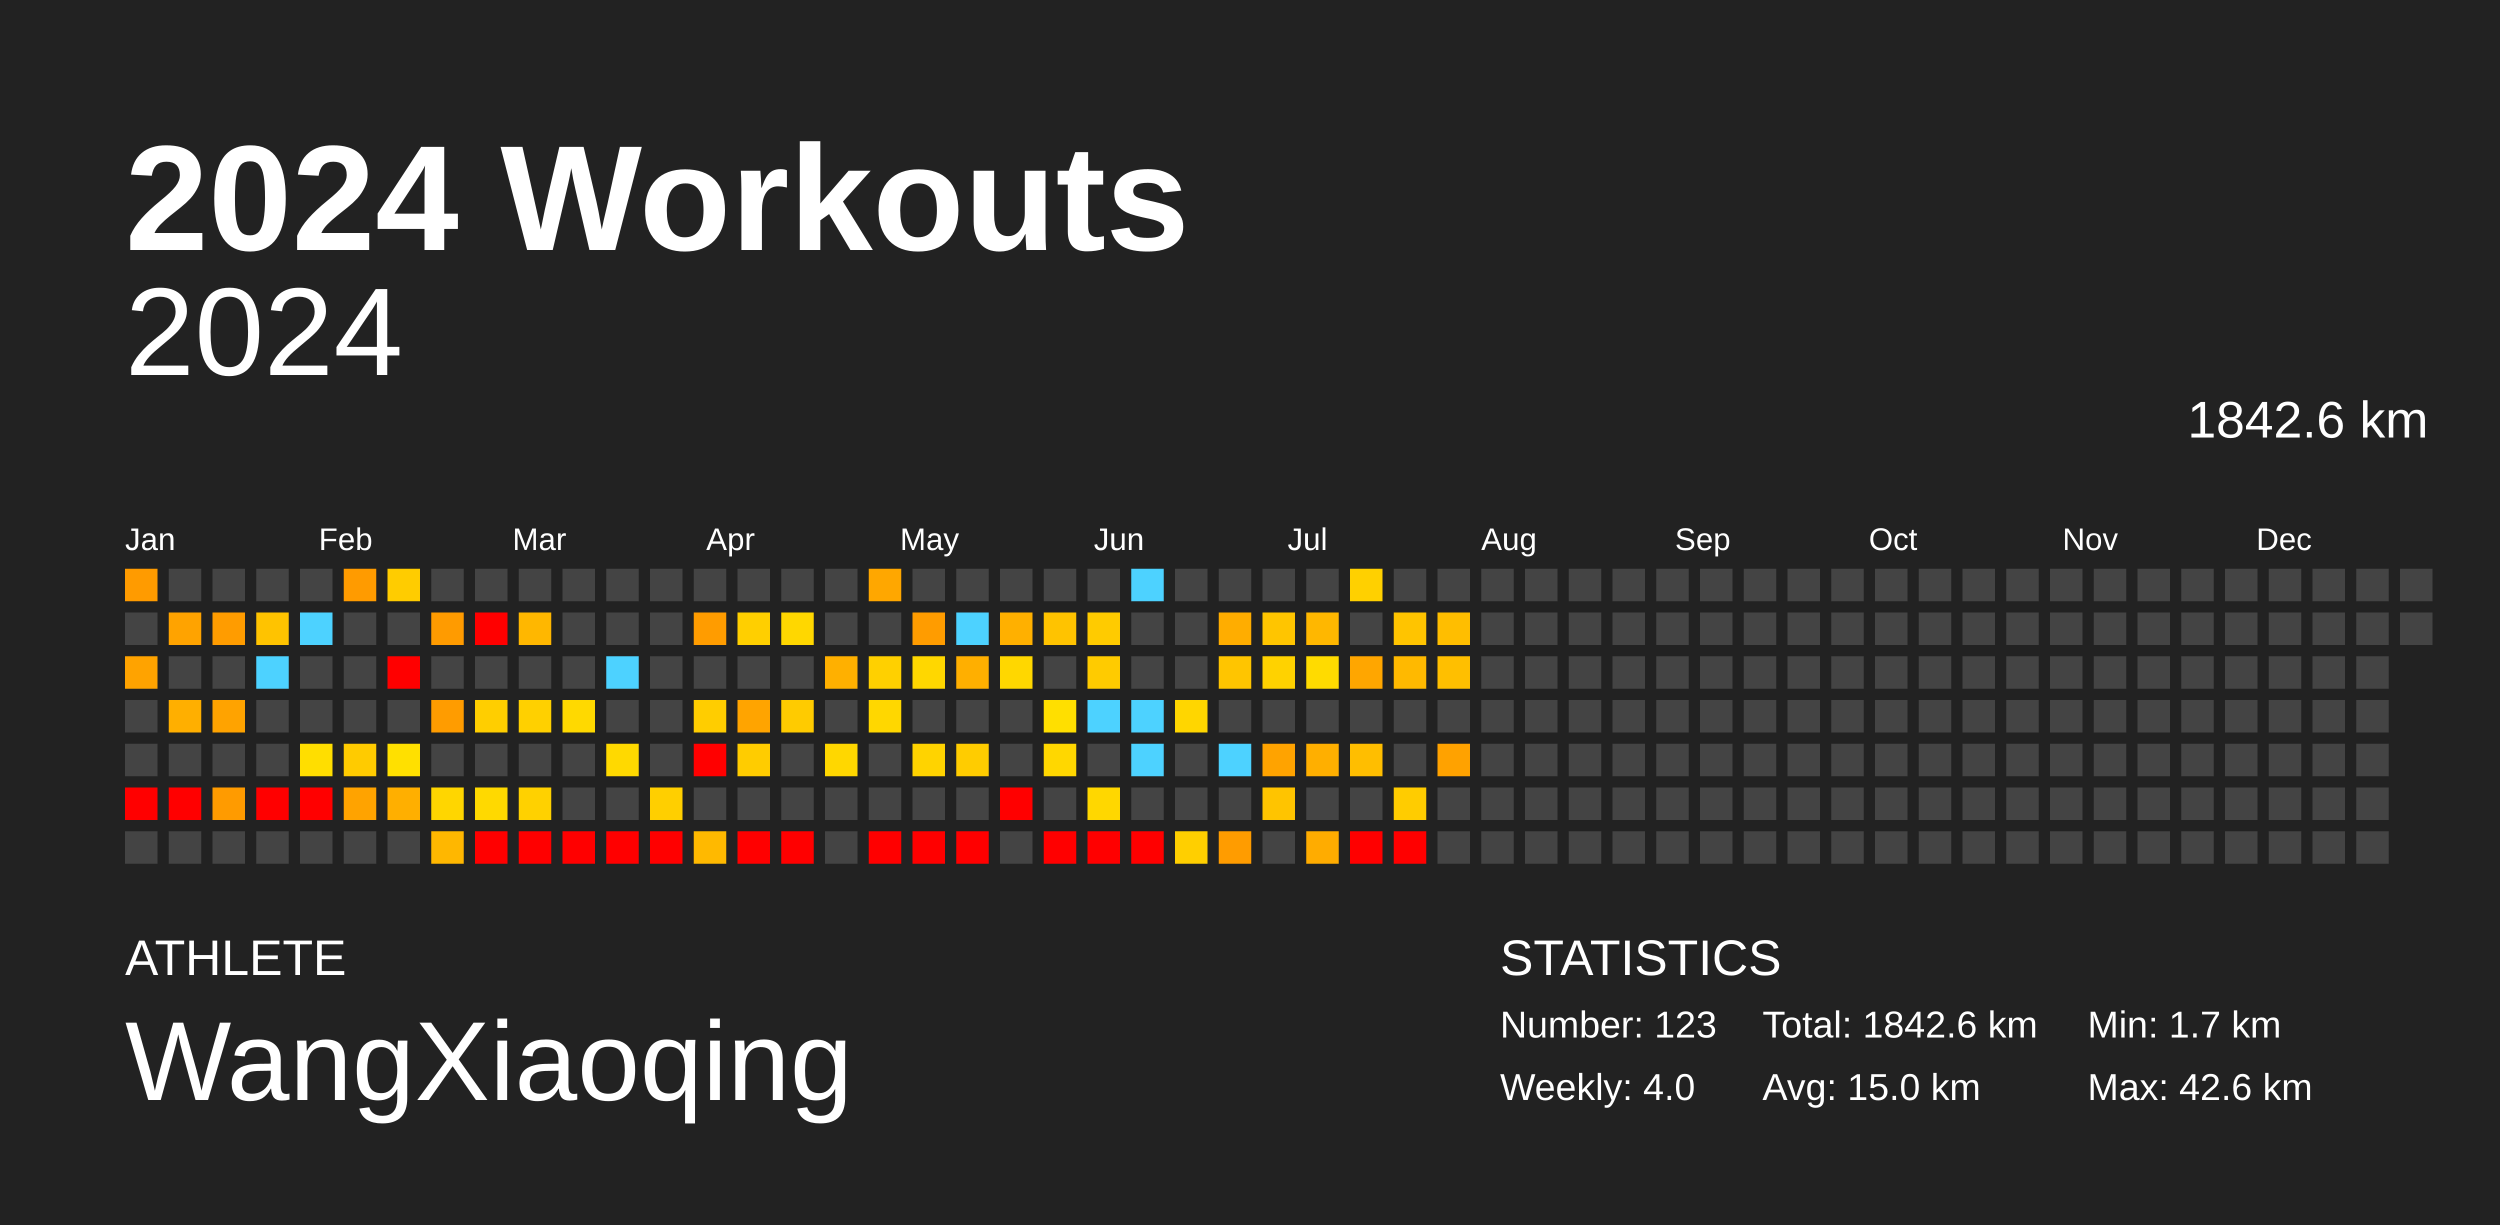
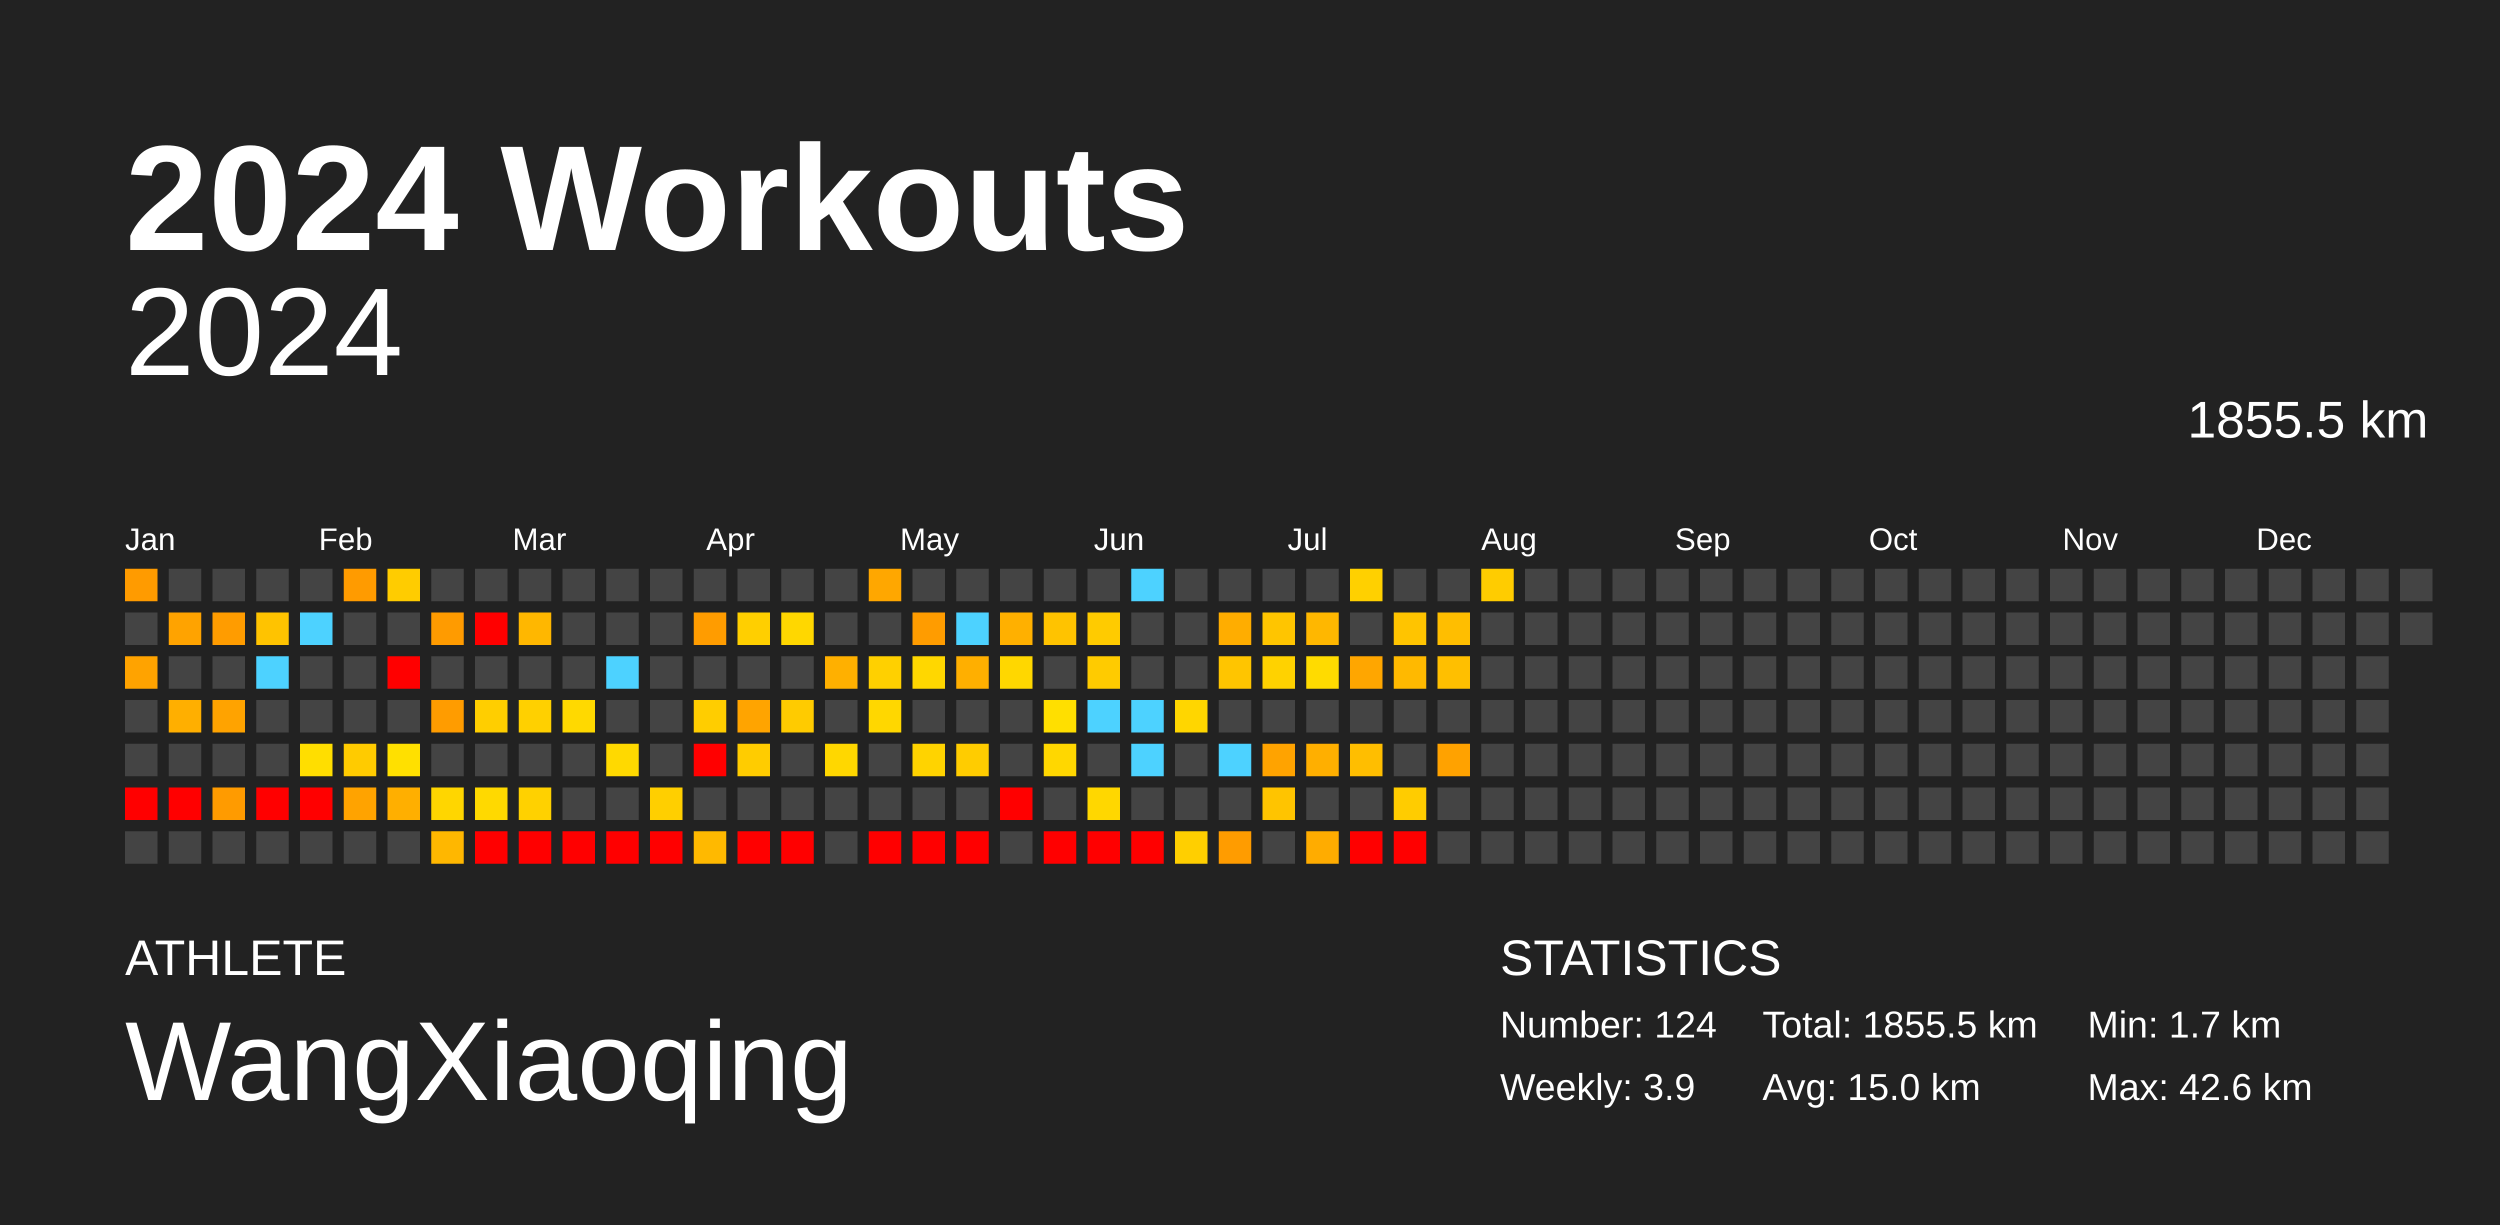
<svg xmlns="http://www.w3.org/2000/svg" baseProfile="full" height="98mm" version="1.1" viewBox="0,0,200,98" width="200mm">
  <defs />
  <rect fill="#222222" height="98" width="200" x="0" y="0" />
  <text fill="#FFFFFF" style="font-size:12px; font-family:Arial; font-weight:bold;" x="10" y="20">2024 Workouts</text>
  <text fill="#FFFFFF" style="font-size:4px; font-family:Arial" x="10" y="78">ATHLETE</text>
  <text fill="#FFFFFF" style="font-size:9px; font-family:Arial" x="10" y="88">WangXiaoqing</text>
  <text fill="#FFFFFF" style="font-size:4px; font-family:Arial" x="120" y="78">STATISTICS</text>
-   <text fill="#FFFFFF" style="font-size:3px; font-family:Arial" x="120" y="83">Number: 123</text>
-   <text fill="#FFFFFF" style="font-size:3px; font-family:Arial" x="120" y="88">Weekly: 4.0</text>
-   <text fill="#FFFFFF" style="font-size:3px; font-family:Arial" x="141" y="83">Total: 1842.6 km</text>
+   <text fill="#FFFFFF" style="font-size:3px; font-family:Arial" x="120" y="83">Number: 124</text>
+   <text fill="#FFFFFF" style="font-size:3px; font-family:Arial" x="120" y="88">Weekly: 3.9</text>
+   <text fill="#FFFFFF" style="font-size:3px; font-family:Arial" x="141" y="83">Total: 1855.5 km</text>
  <text fill="#FFFFFF" style="font-size:3px; font-family:Arial" x="141" y="88">Avg: 15.0 km</text>
  <text fill="#FFFFFF" style="font-size:3px; font-family:Arial" x="167" y="83">Min: 1.7 km</text>
  <text fill="#FFFFFF" style="font-size:3px; font-family:Arial" x="167" y="88">Max: 42.6 km</text>
  <text alignment-baseline="hanging" fill="#FFFFFF" style="font-size:10.0px; font-family:Arial;" x="10" y="30">2024</text>
-   <text alignment-baseline="hanging" fill="#FFFFFF" style="font-size:4.125px; font-family:Arial;" x="175" y="35">1842.6 km</text>
+   <text alignment-baseline="hanging" fill="#FFFFFF" style="font-size:4.125px; font-family:Arial;" x="175" y="35">1855.5 km</text>
  <text fill="#FFFFFF" style="font-size:2.5px; font-family:Arial" x="10.0" y="44">Jan</text>
  <text fill="#FFFFFF" style="font-size:2.5px; font-family:Arial" x="25.5" y="44">Feb</text>
  <text fill="#FFFFFF" style="font-size:2.5px; font-family:Arial" x="41.0" y="44">Mar</text>
  <text fill="#FFFFFF" style="font-size:2.5px; font-family:Arial" x="56.5" y="44">Apr</text>
  <text fill="#FFFFFF" style="font-size:2.5px; font-family:Arial" x="72.0" y="44">May</text>
  <text fill="#FFFFFF" style="font-size:2.5px; font-family:Arial" x="87.5" y="44">Jun</text>
  <text fill="#FFFFFF" style="font-size:2.5px; font-family:Arial" x="103.0" y="44">Jul</text>
  <text fill="#FFFFFF" style="font-size:2.5px; font-family:Arial" x="118.5" y="44">Aug</text>
  <text fill="#FFFFFF" style="font-size:2.5px; font-family:Arial" x="134.0" y="44">Sep</text>
  <text fill="#FFFFFF" style="font-size:2.5px; font-family:Arial" x="149.5" y="44">Oct</text>
  <text fill="#FFFFFF" style="font-size:2.5px; font-family:Arial" x="165.0" y="44">Nov</text>
  <text fill="#FFFFFF" style="font-size:2.5px; font-family:Arial" x="180.5" y="44">Dec</text>
  <rect fill="#ff9b00" height="2.6" width="2.6" x="10.0" y="45.5" />
  <rect fill="#444444" height="2.6" width="2.6" x="10.0" y="49.0" />
  <rect fill="#ffa300" height="2.6" width="2.6" x="10.0" y="52.5" />
  <rect fill="#444444" height="2.6" width="2.6" x="10.0" y="56.0" />
  <rect fill="#444444" height="2.6" width="2.6" x="10.0" y="59.5" />
  <rect fill="red" height="2.6" width="2.6" x="10.0" y="63.0" />
  <rect fill="#444444" height="2.6" width="2.6" x="10.0" y="66.5" />
  <rect fill="#444444" height="2.6" width="2.6" x="13.5" y="45.5" />
  <rect fill="#ffa300" height="2.6" width="2.6" x="13.5" y="49.0" />
  <rect fill="#444444" height="2.6" width="2.6" x="13.5" y="52.5" />
  <rect fill="#ffaf00" height="2.6" width="2.6" x="13.5" y="56.0" />
  <rect fill="#444444" height="2.6" width="2.6" x="13.5" y="59.5" />
  <rect fill="red" height="2.6" width="2.6" x="13.5" y="63.0" />
  <rect fill="#444444" height="2.6" width="2.6" x="13.5" y="66.5" />
  <rect fill="#444444" height="2.6" width="2.6" x="17.0" y="45.5" />
  <rect fill="#ff9c00" height="2.6" width="2.6" x="17.0" y="49.0" />
  <rect fill="#444444" height="2.6" width="2.6" x="17.0" y="52.5" />
  <rect fill="#ffa300" height="2.6" width="2.6" x="17.0" y="56.0" />
  <rect fill="#444444" height="2.6" width="2.6" x="17.0" y="59.5" />
  <rect fill="#ff9b00" height="2.6" width="2.6" x="17.0" y="63.0" />
  <rect fill="#444444" height="2.6" width="2.6" x="17.0" y="66.5" />
  <rect fill="#444444" height="2.6" width="2.6" x="20.5" y="45.5" />
  <rect fill="#ffc300" height="2.6" width="2.6" x="20.5" y="49.0" />
  <rect fill="#4dd2ff" height="2.6" width="2.6" x="20.5" y="52.5" />
  <rect fill="#444444" height="2.6" width="2.6" x="20.5" y="56.0" />
  <rect fill="#444444" height="2.6" width="2.6" x="20.5" y="59.5" />
  <rect fill="red" height="2.6" width="2.6" x="20.5" y="63.0" />
  <rect fill="#444444" height="2.6" width="2.6" x="20.5" y="66.5" />
  <rect fill="#444444" height="2.6" width="2.6" x="24.0" y="45.5" />
  <rect fill="#4dd2ff" height="2.6" width="2.6" x="24.0" y="49.0" />
  <rect fill="#444444" height="2.6" width="2.6" x="24.0" y="52.5" />
  <rect fill="#444444" height="2.6" width="2.6" x="24.0" y="56.0" />
  <rect fill="#ffde00" height="2.6" width="2.6" x="24.0" y="59.5" />
  <rect fill="red" height="2.6" width="2.6" x="24.0" y="63.0" />
  <rect fill="#444444" height="2.6" width="2.6" x="24.0" y="66.5" />
  <rect fill="#ff9b00" height="2.6" width="2.6" x="27.5" y="45.5" />
  <rect fill="#444444" height="2.6" width="2.6" x="27.5" y="49.0" />
  <rect fill="#444444" height="2.6" width="2.6" x="27.5" y="52.5" />
  <rect fill="#444444" height="2.6" width="2.6" x="27.5" y="56.0" />
  <rect fill="#ffcb00" height="2.6" width="2.6" x="27.5" y="59.5" />
  <rect fill="#ffa300" height="2.6" width="2.6" x="27.5" y="63.0" />
  <rect fill="#444444" height="2.6" width="2.6" x="27.5" y="66.5" />
  <rect fill="#ffcc00" height="2.6" width="2.6" x="31.0" y="45.5" />
  <rect fill="#444444" height="2.6" width="2.6" x="31.0" y="49.0" />
  <rect fill="red" height="2.6" width="2.6" x="31.0" y="52.5" />
  <rect fill="#444444" height="2.6" width="2.6" x="31.0" y="56.0" />
  <rect fill="#ffe000" height="2.6" width="2.6" x="31.0" y="59.5" />
  <rect fill="#ffaf00" height="2.6" width="2.6" x="31.0" y="63.0" />
  <rect fill="#444444" height="2.6" width="2.6" x="31.0" y="66.5" />
  <rect fill="#444444" height="2.6" width="2.6" x="34.5" y="45.5" />
  <rect fill="#ff9b00" height="2.6" width="2.6" x="34.5" y="49.0" />
  <rect fill="#444444" height="2.6" width="2.6" x="34.5" y="52.5" />
  <rect fill="#ff9c00" height="2.6" width="2.6" x="34.5" y="56.0" />
  <rect fill="#444444" height="2.6" width="2.6" x="34.5" y="59.5" />
  <rect fill="#ffd600" height="2.6" width="2.6" x="34.5" y="63.0" />
  <rect fill="#ffb700" height="2.6" width="2.6" x="34.5" y="66.5" />
  <rect fill="#444444" height="2.6" width="2.6" x="38.0" y="45.5" />
  <rect fill="red" height="2.6" width="2.6" x="38.0" y="49.0" />
  <rect fill="#444444" height="2.6" width="2.6" x="38.0" y="52.5" />
  <rect fill="#ffce00" height="2.6" width="2.6" x="38.0" y="56.0" />
  <rect fill="#444444" height="2.6" width="2.6" x="38.0" y="59.5" />
  <rect fill="#ffd900" height="2.6" width="2.6" x="38.0" y="63.0" />
  <rect fill="red" height="2.6" width="2.6" x="38.0" y="66.5" />
  <rect fill="#444444" height="2.6" width="2.6" x="41.5" y="45.5" />
  <rect fill="#ffb700" height="2.6" width="2.6" x="41.5" y="49.0" />
  <rect fill="#444444" height="2.6" width="2.6" x="41.5" y="52.5" />
  <rect fill="#ffd000" height="2.6" width="2.6" x="41.5" y="56.0" />
  <rect fill="#444444" height="2.6" width="2.6" x="41.5" y="59.5" />
  <rect fill="#ffd100" height="2.6" width="2.6" x="41.5" y="63.0" />
  <rect fill="red" height="2.6" width="2.6" x="41.5" y="66.5" />
  <rect fill="#444444" height="2.6" width="2.6" x="45.0" y="45.5" />
  <rect fill="#444444" height="2.6" width="2.6" x="45.0" y="49.0" />
  <rect fill="#444444" height="2.6" width="2.6" x="45.0" y="52.5" />
  <rect fill="#ffd900" height="2.6" width="2.6" x="45.0" y="56.0" />
  <rect fill="#444444" height="2.6" width="2.6" x="45.0" y="59.5" />
  <rect fill="#444444" height="2.6" width="2.6" x="45.0" y="63.0" />
  <rect fill="red" height="2.6" width="2.6" x="45.0" y="66.5" />
  <rect fill="#444444" height="2.6" width="2.6" x="48.5" y="45.5" />
  <rect fill="#444444" height="2.6" width="2.6" x="48.5" y="49.0" />
  <rect fill="#4dd2ff" height="2.6" width="2.6" x="48.5" y="52.5" />
  <rect fill="#444444" height="2.6" width="2.6" x="48.5" y="56.0" />
  <rect fill="#ffd900" height="2.6" width="2.6" x="48.5" y="59.5" />
  <rect fill="#444444" height="2.6" width="2.6" x="48.5" y="63.0" />
  <rect fill="red" height="2.6" width="2.6" x="48.5" y="66.5" />
  <rect fill="#444444" height="2.6" width="2.6" x="52.0" y="45.5" />
  <rect fill="#444444" height="2.6" width="2.6" x="52.0" y="49.0" />
  <rect fill="#444444" height="2.6" width="2.6" x="52.0" y="52.5" />
  <rect fill="#444444" height="2.6" width="2.6" x="52.0" y="56.0" />
  <rect fill="#444444" height="2.6" width="2.6" x="52.0" y="59.5" />
  <rect fill="#ffcf00" height="2.6" width="2.6" x="52.0" y="63.0" />
  <rect fill="red" height="2.6" width="2.6" x="52.0" y="66.5" />
  <rect fill="#444444" height="2.6" width="2.6" x="55.5" y="45.5" />
  <rect fill="#ff9c00" height="2.6" width="2.6" x="55.5" y="49.0" />
  <rect fill="#444444" height="2.6" width="2.6" x="55.5" y="52.5" />
  <rect fill="#ffcd00" height="2.6" width="2.6" x="55.5" y="56.0" />
  <rect fill="red" height="2.6" width="2.6" x="55.5" y="59.5" />
  <rect fill="#444444" height="2.6" width="2.6" x="55.5" y="63.0" />
  <rect fill="#ffb900" height="2.6" width="2.6" x="55.5" y="66.5" />
  <rect fill="#444444" height="2.6" width="2.6" x="59.0" y="45.5" />
  <rect fill="#ffcf00" height="2.6" width="2.6" x="59.0" y="49.0" />
  <rect fill="#444444" height="2.6" width="2.6" x="59.0" y="52.5" />
  <rect fill="#ffa400" height="2.6" width="2.6" x="59.0" y="56.0" />
  <rect fill="#ffcc00" height="2.6" width="2.6" x="59.0" y="59.5" />
  <rect fill="#444444" height="2.6" width="2.6" x="59.0" y="63.0" />
  <rect fill="red" height="2.6" width="2.6" x="59.0" y="66.5" />
  <rect fill="#444444" height="2.6" width="2.6" x="62.5" y="45.5" />
  <rect fill="#ffd700" height="2.6" width="2.6" x="62.5" y="49.0" />
  <rect fill="#444444" height="2.6" width="2.6" x="62.5" y="52.5" />
  <rect fill="#ffcb00" height="2.6" width="2.6" x="62.5" y="56.0" />
  <rect fill="#444444" height="2.6" width="2.6" x="62.5" y="59.5" />
  <rect fill="#444444" height="2.6" width="2.6" x="62.5" y="63.0" />
  <rect fill="red" height="2.6" width="2.6" x="62.5" y="66.5" />
  <rect fill="#444444" height="2.6" width="2.6" x="66.0" y="45.5" />
  <rect fill="#444444" height="2.6" width="2.6" x="66.0" y="49.0" />
  <rect fill="#ffb000" height="2.6" width="2.6" x="66.0" y="52.5" />
  <rect fill="#444444" height="2.6" width="2.6" x="66.0" y="56.0" />
  <rect fill="#ffd700" height="2.6" width="2.6" x="66.0" y="59.5" />
  <rect fill="#444444" height="2.6" width="2.6" x="66.0" y="63.0" />
  <rect fill="#444444" height="2.6" width="2.6" x="66.0" y="66.5" />
  <rect fill="#ffa700" height="2.6" width="2.6" x="69.5" y="45.5" />
  <rect fill="#444444" height="2.6" width="2.6" x="69.5" y="49.0" />
  <rect fill="#ffd000" height="2.6" width="2.6" x="69.5" y="52.5" />
  <rect fill="#ffd700" height="2.6" width="2.6" x="69.5" y="56.0" />
  <rect fill="#444444" height="2.6" width="2.6" x="69.5" y="59.5" />
  <rect fill="#444444" height="2.6" width="2.6" x="69.5" y="63.0" />
  <rect fill="red" height="2.6" width="2.6" x="69.5" y="66.5" />
  <rect fill="#444444" height="2.6" width="2.6" x="73.0" y="45.5" />
  <rect fill="#ff9c00" height="2.6" width="2.6" x="73.0" y="49.0" />
  <rect fill="#ffd700" height="2.6" width="2.6" x="73.0" y="52.5" />
  <rect fill="#444444" height="2.6" width="2.6" x="73.0" y="56.0" />
  <rect fill="#ffd300" height="2.6" width="2.6" x="73.0" y="59.5" />
  <rect fill="#444444" height="2.6" width="2.6" x="73.0" y="63.0" />
  <rect fill="red" height="2.6" width="2.6" x="73.0" y="66.5" />
  <rect fill="#444444" height="2.6" width="2.6" x="76.5" y="45.5" />
  <rect fill="#4dd2ff" height="2.6" width="2.6" x="76.5" y="49.0" />
  <rect fill="#ffaf00" height="2.6" width="2.6" x="76.5" y="52.5" />
  <rect fill="#444444" height="2.6" width="2.6" x="76.5" y="56.0" />
  <rect fill="#ffcc00" height="2.6" width="2.6" x="76.5" y="59.5" />
  <rect fill="#444444" height="2.6" width="2.6" x="76.5" y="63.0" />
  <rect fill="red" height="2.6" width="2.6" x="76.5" y="66.5" />
  <rect fill="#444444" height="2.6" width="2.6" x="80.0" y="45.5" />
  <rect fill="#ffb000" height="2.6" width="2.6" x="80.0" y="49.0" />
  <rect fill="#ffd700" height="2.6" width="2.6" x="80.0" y="52.5" />
  <rect fill="#444444" height="2.6" width="2.6" x="80.0" y="56.0" />
  <rect fill="#444444" height="2.6" width="2.6" x="80.0" y="59.5" />
  <rect fill="red" height="2.6" width="2.6" x="80.0" y="63.0" />
  <rect fill="#444444" height="2.6" width="2.6" x="80.0" y="66.5" />
  <rect fill="#444444" height="2.6" width="2.6" x="83.5" y="45.5" />
  <rect fill="#ffc300" height="2.6" width="2.6" x="83.5" y="49.0" />
  <rect fill="#444444" height="2.6" width="2.6" x="83.5" y="52.5" />
  <rect fill="#ffdf00" height="2.6" width="2.6" x="83.5" y="56.0" />
  <rect fill="#ffd700" height="2.6" width="2.6" x="83.5" y="59.5" />
  <rect fill="#444444" height="2.6" width="2.6" x="83.5" y="63.0" />
  <rect fill="red" height="2.6" width="2.6" x="83.5" y="66.5" />
  <rect fill="#444444" height="2.6" width="2.6" x="87.0" y="45.5" />
  <rect fill="#ffcb00" height="2.6" width="2.6" x="87.0" y="49.0" />
  <rect fill="#ffcb00" height="2.6" width="2.6" x="87.0" y="52.5" />
  <rect fill="#4dd2ff" height="2.6" width="2.6" x="87.0" y="56.0" />
  <rect fill="#444444" height="2.6" width="2.6" x="87.0" y="59.5" />
  <rect fill="#ffd700" height="2.6" width="2.6" x="87.0" y="63.0" />
  <rect fill="red" height="2.6" width="2.6" x="87.0" y="66.5" />
  <rect fill="#4dd2ff" height="2.6" width="2.6" x="90.5" y="45.5" />
  <rect fill="#444444" height="2.6" width="2.6" x="90.5" y="49.0" />
  <rect fill="#444444" height="2.6" width="2.6" x="90.5" y="52.5" />
  <rect fill="#4dd2ff" height="2.6" width="2.6" x="90.5" y="56.0" />
  <rect fill="#4dd2ff" height="2.6" width="2.6" x="90.5" y="59.5" />
  <rect fill="#444444" height="2.6" width="2.6" x="90.5" y="63.0" />
  <rect fill="red" height="2.6" width="2.6" x="90.5" y="66.5" />
  <rect fill="#444444" height="2.6" width="2.6" x="94.0" y="45.5" />
  <rect fill="#444444" height="2.6" width="2.6" x="94.0" y="49.0" />
  <rect fill="#444444" height="2.6" width="2.6" x="94.0" y="52.5" />
  <rect fill="#ffd600" height="2.6" width="2.6" x="94.0" y="56.0" />
  <rect fill="#444444" height="2.6" width="2.6" x="94.0" y="59.5" />
  <rect fill="#444444" height="2.6" width="2.6" x="94.0" y="63.0" />
  <rect fill="#ffcf00" height="2.6" width="2.6" x="94.0" y="66.5" />
  <rect fill="#444444" height="2.6" width="2.6" x="97.5" y="45.5" />
  <rect fill="#ffad00" height="2.6" width="2.6" x="97.5" y="49.0" />
  <rect fill="#ffc500" height="2.6" width="2.6" x="97.5" y="52.5" />
  <rect fill="#444444" height="2.6" width="2.6" x="97.5" y="56.0" />
  <rect fill="#4dd2ff" height="2.6" width="2.6" x="97.5" y="59.5" />
  <rect fill="#444444" height="2.6" width="2.6" x="97.5" y="63.0" />
  <rect fill="#ff9c00" height="2.6" width="2.6" x="97.5" y="66.5" />
  <rect fill="#444444" height="2.6" width="2.6" x="101.0" y="45.5" />
  <rect fill="#ffc500" height="2.6" width="2.6" x="101.0" y="49.0" />
  <rect fill="#ffd200" height="2.6" width="2.6" x="101.0" y="52.5" />
  <rect fill="#444444" height="2.6" width="2.6" x="101.0" y="56.0" />
  <rect fill="#ffa300" height="2.6" width="2.6" x="101.0" y="59.5" />
  <rect fill="#ffc400" height="2.6" width="2.6" x="101.0" y="63.0" />
  <rect fill="#444444" height="2.6" width="2.6" x="101.0" y="66.5" />
  <rect fill="#444444" height="2.6" width="2.6" x="104.5" y="45.5" />
  <rect fill="#ffb700" height="2.6" width="2.6" x="104.5" y="49.0" />
  <rect fill="#ffdb00" height="2.6" width="2.6" x="104.5" y="52.5" />
  <rect fill="#444444" height="2.6" width="2.6" x="104.5" y="56.0" />
  <rect fill="#ffaf00" height="2.6" width="2.6" x="104.5" y="59.5" />
  <rect fill="#444444" height="2.6" width="2.6" x="104.5" y="63.0" />
  <rect fill="#ffac00" height="2.6" width="2.6" x="104.5" y="66.5" />
  <rect fill="#ffd000" height="2.6" width="2.6" x="108.0" y="45.5" />
  <rect fill="#444444" height="2.6" width="2.6" x="108.0" y="49.0" />
  <rect fill="#ffa600" height="2.6" width="2.6" x="108.0" y="52.5" />
  <rect fill="#444444" height="2.6" width="2.6" x="108.0" y="56.0" />
  <rect fill="#ffbe00" height="2.6" width="2.6" x="108.0" y="59.5" />
  <rect fill="#444444" height="2.6" width="2.6" x="108.0" y="63.0" />
  <rect fill="red" height="2.6" width="2.6" x="108.0" y="66.5" />
  <rect fill="#444444" height="2.6" width="2.6" x="111.5" y="45.5" />
  <rect fill="#ffc400" height="2.6" width="2.6" x="111.5" y="49.0" />
  <rect fill="#ffb900" height="2.6" width="2.6" x="111.5" y="52.5" />
  <rect fill="#444444" height="2.6" width="2.6" x="111.5" y="56.0" />
  <rect fill="#444444" height="2.6" width="2.6" x="111.5" y="59.5" />
  <rect fill="#ffcc00" height="2.6" width="2.6" x="111.5" y="63.0" />
  <rect fill="red" height="2.6" width="2.6" x="111.5" y="66.5" />
  <rect fill="#444444" height="2.6" width="2.6" x="115.0" y="45.5" />
  <rect fill="#ffbe00" height="2.6" width="2.6" x="115.0" y="49.0" />
  <rect fill="#ffbf00" height="2.6" width="2.6" x="115.0" y="52.5" />
  <rect fill="#444444" height="2.6" width="2.6" x="115.0" y="56.0" />
  <rect fill="#ffa200" height="2.6" width="2.6" x="115.0" y="59.5" />
  <rect fill="#444444" height="2.6" width="2.6" x="115.0" y="63.0" />
  <rect fill="#444444" height="2.6" width="2.6" x="115.0" y="66.5" />
-   <rect fill="#444444" height="2.6" width="2.6" x="118.5" y="45.5" />
+   <rect fill="#ffcc00" height="2.6" width="2.6" x="118.5" y="45.5" />
  <rect fill="#444444" height="2.6" width="2.6" x="118.5" y="49.0" />
  <rect fill="#444444" height="2.6" width="2.6" x="118.5" y="52.5" />
  <rect fill="#444444" height="2.6" width="2.6" x="118.5" y="56.0" />
  <rect fill="#444444" height="2.6" width="2.6" x="118.5" y="59.5" />
  <rect fill="#444444" height="2.6" width="2.6" x="118.5" y="63.0" />
  <rect fill="#444444" height="2.6" width="2.6" x="118.5" y="66.5" />
  <rect fill="#444444" height="2.6" width="2.6" x="122.0" y="45.5" />
  <rect fill="#444444" height="2.6" width="2.6" x="122.0" y="49.0" />
  <rect fill="#444444" height="2.6" width="2.6" x="122.0" y="52.5" />
  <rect fill="#444444" height="2.6" width="2.6" x="122.0" y="56.0" />
  <rect fill="#444444" height="2.6" width="2.6" x="122.0" y="59.5" />
  <rect fill="#444444" height="2.6" width="2.6" x="122.0" y="63.0" />
  <rect fill="#444444" height="2.6" width="2.6" x="122.0" y="66.5" />
  <rect fill="#444444" height="2.6" width="2.6" x="125.5" y="45.5" />
  <rect fill="#444444" height="2.6" width="2.6" x="125.5" y="49.0" />
  <rect fill="#444444" height="2.6" width="2.6" x="125.5" y="52.5" />
  <rect fill="#444444" height="2.6" width="2.6" x="125.5" y="56.0" />
  <rect fill="#444444" height="2.6" width="2.6" x="125.5" y="59.5" />
  <rect fill="#444444" height="2.6" width="2.6" x="125.5" y="63.0" />
  <rect fill="#444444" height="2.6" width="2.6" x="125.5" y="66.5" />
  <rect fill="#444444" height="2.6" width="2.6" x="129.0" y="45.5" />
  <rect fill="#444444" height="2.6" width="2.6" x="129.0" y="49.0" />
  <rect fill="#444444" height="2.6" width="2.6" x="129.0" y="52.5" />
  <rect fill="#444444" height="2.6" width="2.6" x="129.0" y="56.0" />
  <rect fill="#444444" height="2.6" width="2.6" x="129.0" y="59.5" />
  <rect fill="#444444" height="2.6" width="2.6" x="129.0" y="63.0" />
  <rect fill="#444444" height="2.6" width="2.6" x="129.0" y="66.5" />
  <rect fill="#444444" height="2.6" width="2.6" x="132.5" y="45.5" />
  <rect fill="#444444" height="2.6" width="2.6" x="132.5" y="49.0" />
  <rect fill="#444444" height="2.6" width="2.6" x="132.5" y="52.5" />
  <rect fill="#444444" height="2.6" width="2.6" x="132.5" y="56.0" />
  <rect fill="#444444" height="2.6" width="2.6" x="132.5" y="59.5" />
  <rect fill="#444444" height="2.6" width="2.6" x="132.5" y="63.0" />
  <rect fill="#444444" height="2.6" width="2.6" x="132.5" y="66.5" />
  <rect fill="#444444" height="2.6" width="2.6" x="136.0" y="45.5" />
  <rect fill="#444444" height="2.6" width="2.6" x="136.0" y="49.0" />
  <rect fill="#444444" height="2.6" width="2.6" x="136.0" y="52.5" />
  <rect fill="#444444" height="2.6" width="2.6" x="136.0" y="56.0" />
  <rect fill="#444444" height="2.6" width="2.6" x="136.0" y="59.5" />
  <rect fill="#444444" height="2.6" width="2.6" x="136.0" y="63.0" />
  <rect fill="#444444" height="2.6" width="2.6" x="136.0" y="66.5" />
  <rect fill="#444444" height="2.6" width="2.6" x="139.5" y="45.5" />
  <rect fill="#444444" height="2.6" width="2.6" x="139.5" y="49.0" />
  <rect fill="#444444" height="2.6" width="2.6" x="139.5" y="52.5" />
  <rect fill="#444444" height="2.6" width="2.6" x="139.5" y="56.0" />
  <rect fill="#444444" height="2.6" width="2.6" x="139.5" y="59.5" />
  <rect fill="#444444" height="2.6" width="2.6" x="139.5" y="63.0" />
  <rect fill="#444444" height="2.6" width="2.6" x="139.5" y="66.5" />
  <rect fill="#444444" height="2.6" width="2.6" x="143.0" y="45.5" />
  <rect fill="#444444" height="2.6" width="2.6" x="143.0" y="49.0" />
  <rect fill="#444444" height="2.6" width="2.6" x="143.0" y="52.5" />
  <rect fill="#444444" height="2.6" width="2.6" x="143.0" y="56.0" />
  <rect fill="#444444" height="2.6" width="2.6" x="143.0" y="59.5" />
  <rect fill="#444444" height="2.6" width="2.6" x="143.0" y="63.0" />
  <rect fill="#444444" height="2.6" width="2.6" x="143.0" y="66.5" />
  <rect fill="#444444" height="2.6" width="2.6" x="146.5" y="45.5" />
  <rect fill="#444444" height="2.6" width="2.6" x="146.5" y="49.0" />
  <rect fill="#444444" height="2.6" width="2.6" x="146.5" y="52.5" />
  <rect fill="#444444" height="2.6" width="2.6" x="146.5" y="56.0" />
  <rect fill="#444444" height="2.6" width="2.6" x="146.5" y="59.5" />
  <rect fill="#444444" height="2.6" width="2.6" x="146.5" y="63.0" />
  <rect fill="#444444" height="2.6" width="2.6" x="146.5" y="66.5" />
  <rect fill="#444444" height="2.6" width="2.6" x="150.0" y="45.5" />
  <rect fill="#444444" height="2.6" width="2.6" x="150.0" y="49.0" />
  <rect fill="#444444" height="2.6" width="2.6" x="150.0" y="52.5" />
  <rect fill="#444444" height="2.6" width="2.6" x="150.0" y="56.0" />
  <rect fill="#444444" height="2.6" width="2.6" x="150.0" y="59.5" />
  <rect fill="#444444" height="2.6" width="2.6" x="150.0" y="63.0" />
  <rect fill="#444444" height="2.6" width="2.6" x="150.0" y="66.5" />
  <rect fill="#444444" height="2.6" width="2.6" x="153.5" y="45.5" />
  <rect fill="#444444" height="2.6" width="2.6" x="153.5" y="49.0" />
  <rect fill="#444444" height="2.6" width="2.6" x="153.5" y="52.5" />
  <rect fill="#444444" height="2.6" width="2.6" x="153.5" y="56.0" />
  <rect fill="#444444" height="2.6" width="2.6" x="153.5" y="59.5" />
  <rect fill="#444444" height="2.6" width="2.6" x="153.5" y="63.0" />
  <rect fill="#444444" height="2.6" width="2.6" x="153.5" y="66.5" />
  <rect fill="#444444" height="2.6" width="2.6" x="157.0" y="45.5" />
  <rect fill="#444444" height="2.6" width="2.6" x="157.0" y="49.0" />
  <rect fill="#444444" height="2.6" width="2.6" x="157.0" y="52.5" />
  <rect fill="#444444" height="2.6" width="2.6" x="157.0" y="56.0" />
  <rect fill="#444444" height="2.6" width="2.6" x="157.0" y="59.5" />
  <rect fill="#444444" height="2.6" width="2.6" x="157.0" y="63.0" />
  <rect fill="#444444" height="2.6" width="2.6" x="157.0" y="66.5" />
  <rect fill="#444444" height="2.6" width="2.6" x="160.5" y="45.5" />
  <rect fill="#444444" height="2.6" width="2.6" x="160.5" y="49.0" />
  <rect fill="#444444" height="2.6" width="2.6" x="160.5" y="52.5" />
  <rect fill="#444444" height="2.6" width="2.6" x="160.5" y="56.0" />
  <rect fill="#444444" height="2.6" width="2.6" x="160.5" y="59.5" />
  <rect fill="#444444" height="2.6" width="2.6" x="160.5" y="63.0" />
  <rect fill="#444444" height="2.6" width="2.6" x="160.5" y="66.5" />
  <rect fill="#444444" height="2.6" width="2.6" x="164.0" y="45.5" />
  <rect fill="#444444" height="2.6" width="2.6" x="164.0" y="49.0" />
  <rect fill="#444444" height="2.6" width="2.6" x="164.0" y="52.5" />
  <rect fill="#444444" height="2.6" width="2.6" x="164.0" y="56.0" />
  <rect fill="#444444" height="2.6" width="2.6" x="164.0" y="59.5" />
  <rect fill="#444444" height="2.6" width="2.6" x="164.0" y="63.0" />
  <rect fill="#444444" height="2.6" width="2.6" x="164.0" y="66.5" />
  <rect fill="#444444" height="2.6" width="2.6" x="167.5" y="45.5" />
  <rect fill="#444444" height="2.6" width="2.6" x="167.5" y="49.0" />
  <rect fill="#444444" height="2.6" width="2.6" x="167.5" y="52.5" />
  <rect fill="#444444" height="2.6" width="2.6" x="167.5" y="56.0" />
  <rect fill="#444444" height="2.6" width="2.6" x="167.5" y="59.5" />
  <rect fill="#444444" height="2.6" width="2.6" x="167.5" y="63.0" />
  <rect fill="#444444" height="2.6" width="2.6" x="167.5" y="66.5" />
  <rect fill="#444444" height="2.6" width="2.6" x="171.0" y="45.5" />
  <rect fill="#444444" height="2.6" width="2.6" x="171.0" y="49.0" />
  <rect fill="#444444" height="2.6" width="2.6" x="171.0" y="52.5" />
  <rect fill="#444444" height="2.6" width="2.6" x="171.0" y="56.0" />
  <rect fill="#444444" height="2.6" width="2.6" x="171.0" y="59.5" />
  <rect fill="#444444" height="2.6" width="2.6" x="171.0" y="63.0" />
  <rect fill="#444444" height="2.6" width="2.6" x="171.0" y="66.5" />
  <rect fill="#444444" height="2.6" width="2.6" x="174.5" y="45.5" />
  <rect fill="#444444" height="2.6" width="2.6" x="174.5" y="49.0" />
  <rect fill="#444444" height="2.6" width="2.6" x="174.5" y="52.5" />
  <rect fill="#444444" height="2.6" width="2.6" x="174.5" y="56.0" />
  <rect fill="#444444" height="2.6" width="2.6" x="174.5" y="59.5" />
  <rect fill="#444444" height="2.6" width="2.6" x="174.5" y="63.0" />
  <rect fill="#444444" height="2.6" width="2.6" x="174.5" y="66.5" />
  <rect fill="#444444" height="2.6" width="2.6" x="178.0" y="45.5" />
  <rect fill="#444444" height="2.6" width="2.6" x="178.0" y="49.0" />
  <rect fill="#444444" height="2.6" width="2.6" x="178.0" y="52.5" />
  <rect fill="#444444" height="2.6" width="2.6" x="178.0" y="56.0" />
  <rect fill="#444444" height="2.6" width="2.6" x="178.0" y="59.5" />
  <rect fill="#444444" height="2.6" width="2.6" x="178.0" y="63.0" />
  <rect fill="#444444" height="2.6" width="2.6" x="178.0" y="66.5" />
  <rect fill="#444444" height="2.6" width="2.6" x="181.5" y="45.5" />
  <rect fill="#444444" height="2.6" width="2.6" x="181.5" y="49.0" />
  <rect fill="#444444" height="2.6" width="2.6" x="181.5" y="52.5" />
  <rect fill="#444444" height="2.6" width="2.6" x="181.5" y="56.0" />
  <rect fill="#444444" height="2.6" width="2.6" x="181.5" y="59.5" />
  <rect fill="#444444" height="2.6" width="2.6" x="181.5" y="63.0" />
  <rect fill="#444444" height="2.6" width="2.6" x="181.5" y="66.5" />
  <rect fill="#444444" height="2.6" width="2.6" x="185.0" y="45.5" />
  <rect fill="#444444" height="2.6" width="2.6" x="185.0" y="49.0" />
  <rect fill="#444444" height="2.6" width="2.6" x="185.0" y="52.5" />
  <rect fill="#444444" height="2.6" width="2.6" x="185.0" y="56.0" />
  <rect fill="#444444" height="2.6" width="2.6" x="185.0" y="59.5" />
  <rect fill="#444444" height="2.6" width="2.6" x="185.0" y="63.0" />
  <rect fill="#444444" height="2.6" width="2.6" x="185.0" y="66.5" />
  <rect fill="#444444" height="2.6" width="2.6" x="188.5" y="45.5" />
  <rect fill="#444444" height="2.6" width="2.6" x="188.5" y="49.0" />
  <rect fill="#444444" height="2.6" width="2.6" x="188.5" y="52.5" />
  <rect fill="#444444" height="2.6" width="2.6" x="188.5" y="56.0" />
  <rect fill="#444444" height="2.6" width="2.6" x="188.5" y="59.5" />
  <rect fill="#444444" height="2.6" width="2.6" x="188.5" y="63.0" />
  <rect fill="#444444" height="2.6" width="2.6" x="188.5" y="66.5" />
  <rect fill="#444444" height="2.6" width="2.6" x="192.0" y="45.5" />
  <rect fill="#444444" height="2.6" width="2.6" x="192.0" y="49.0" />
</svg>
